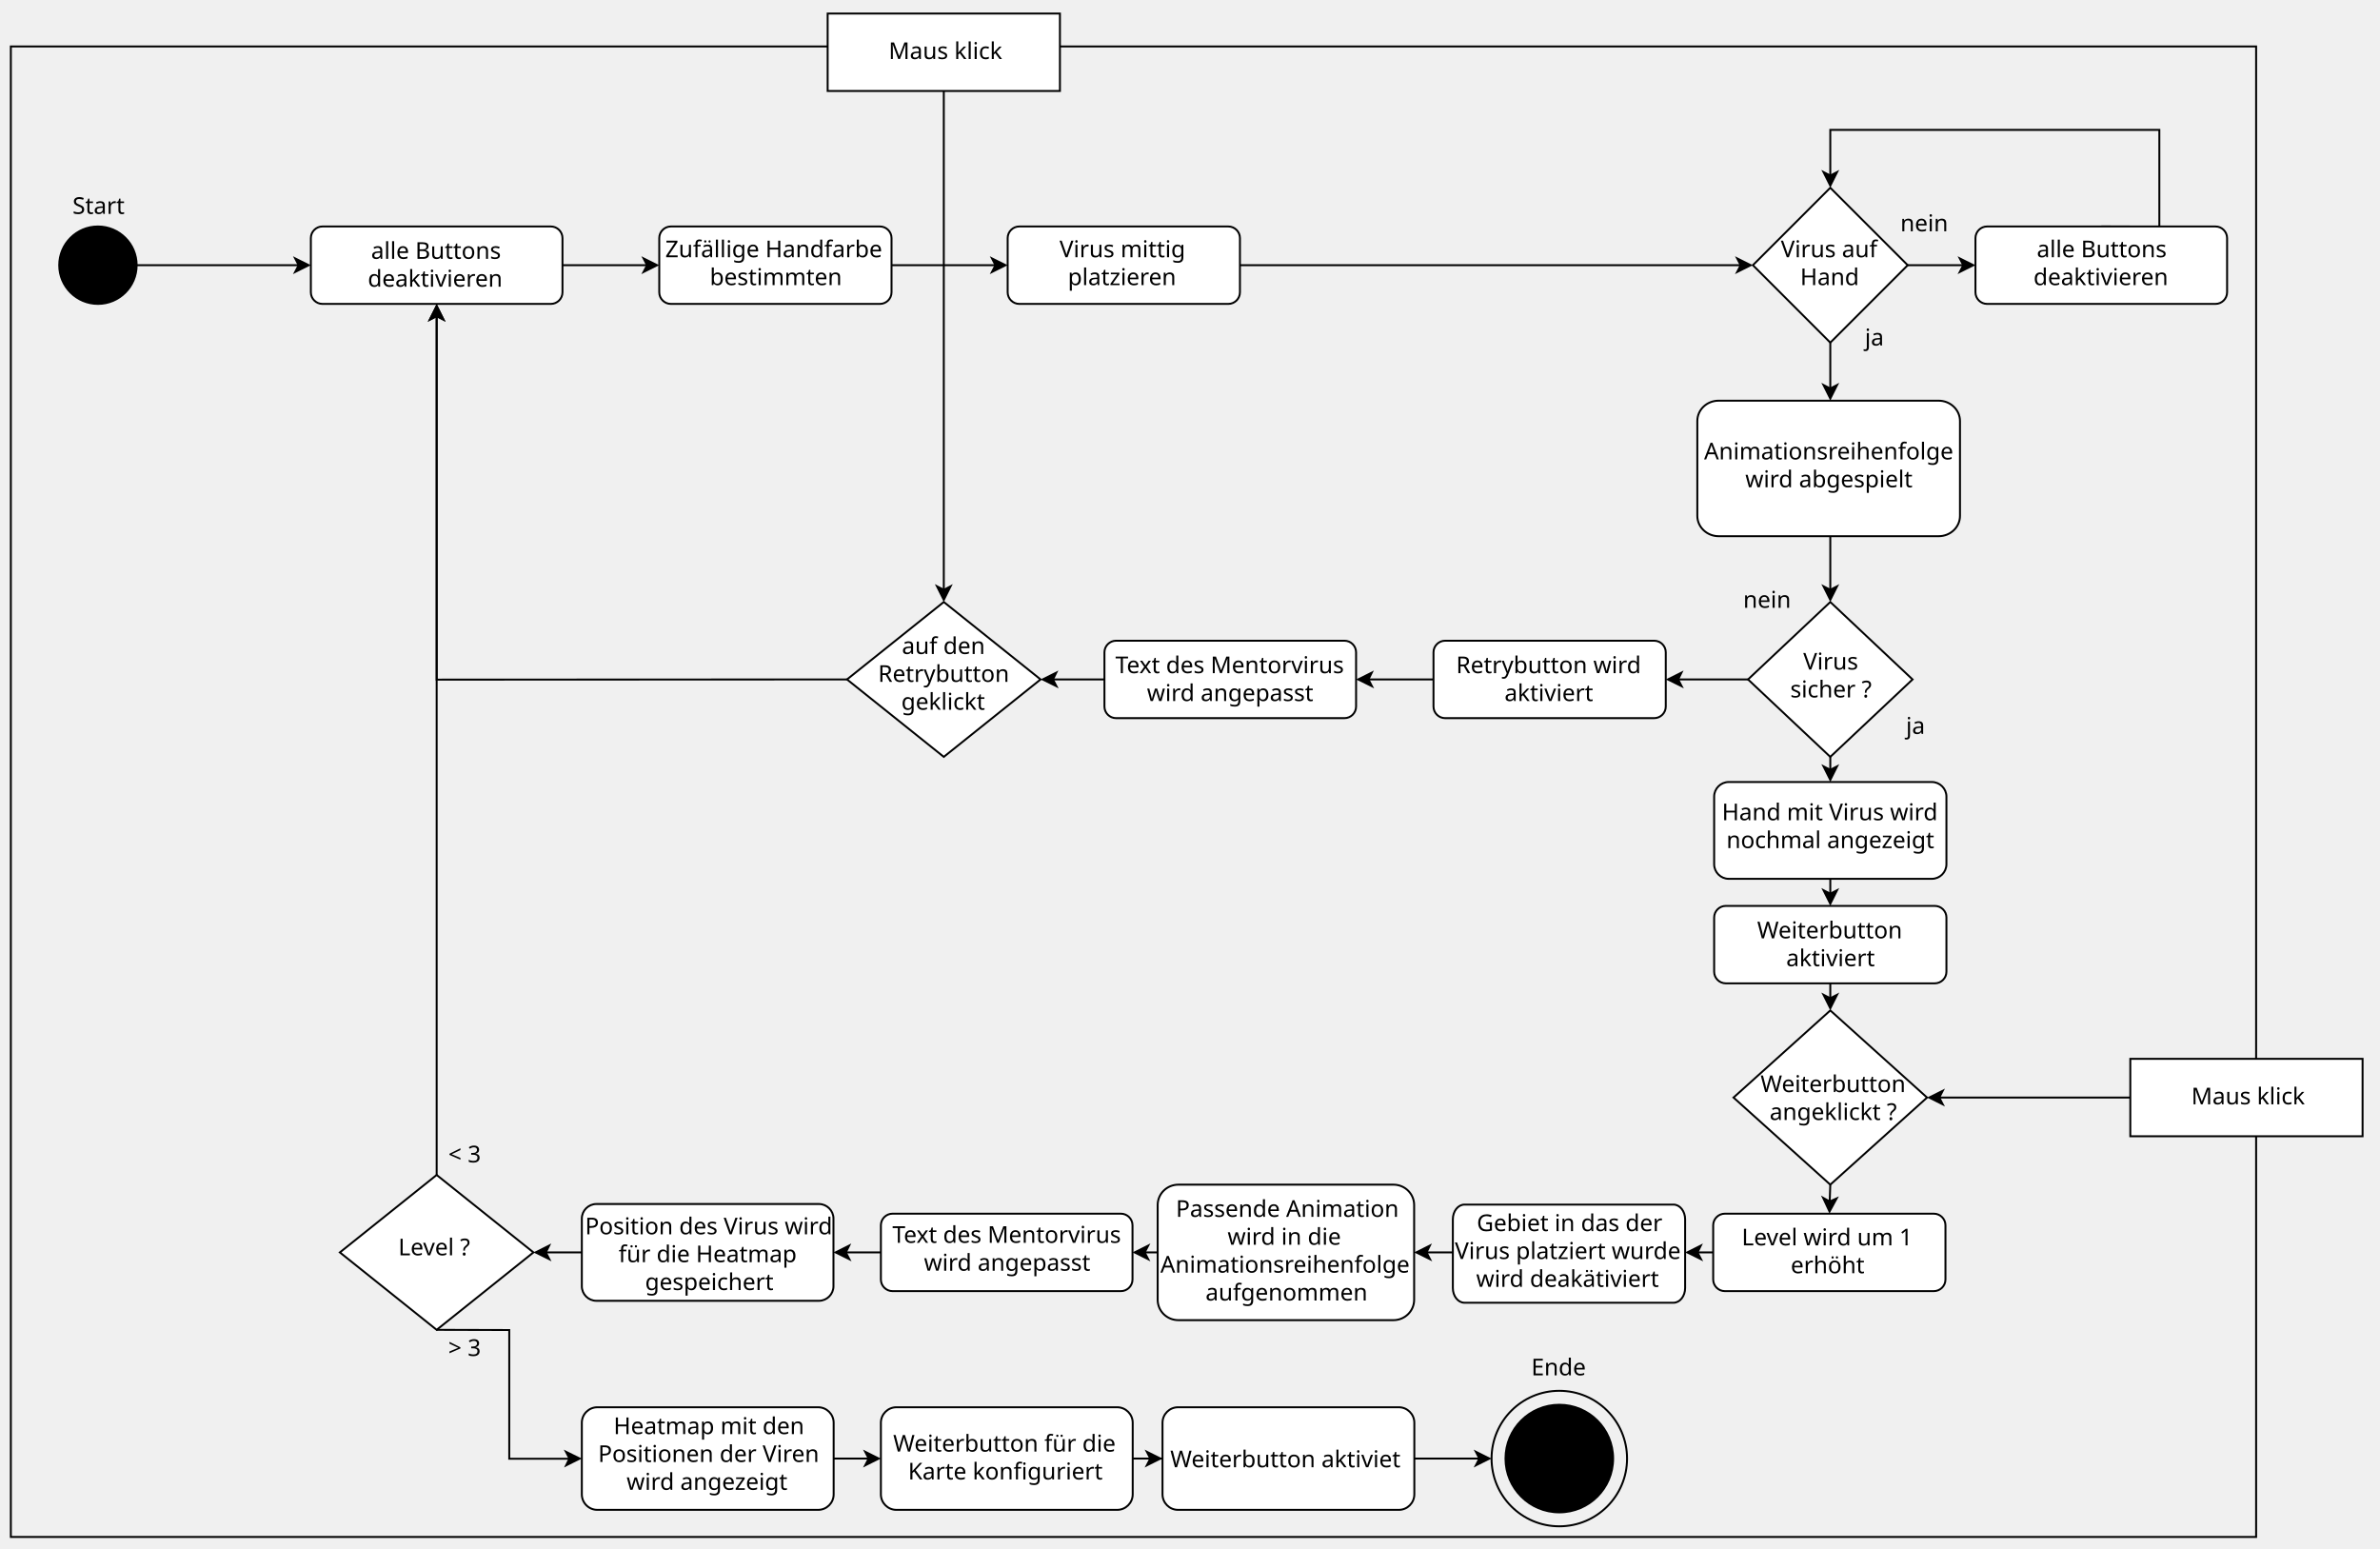
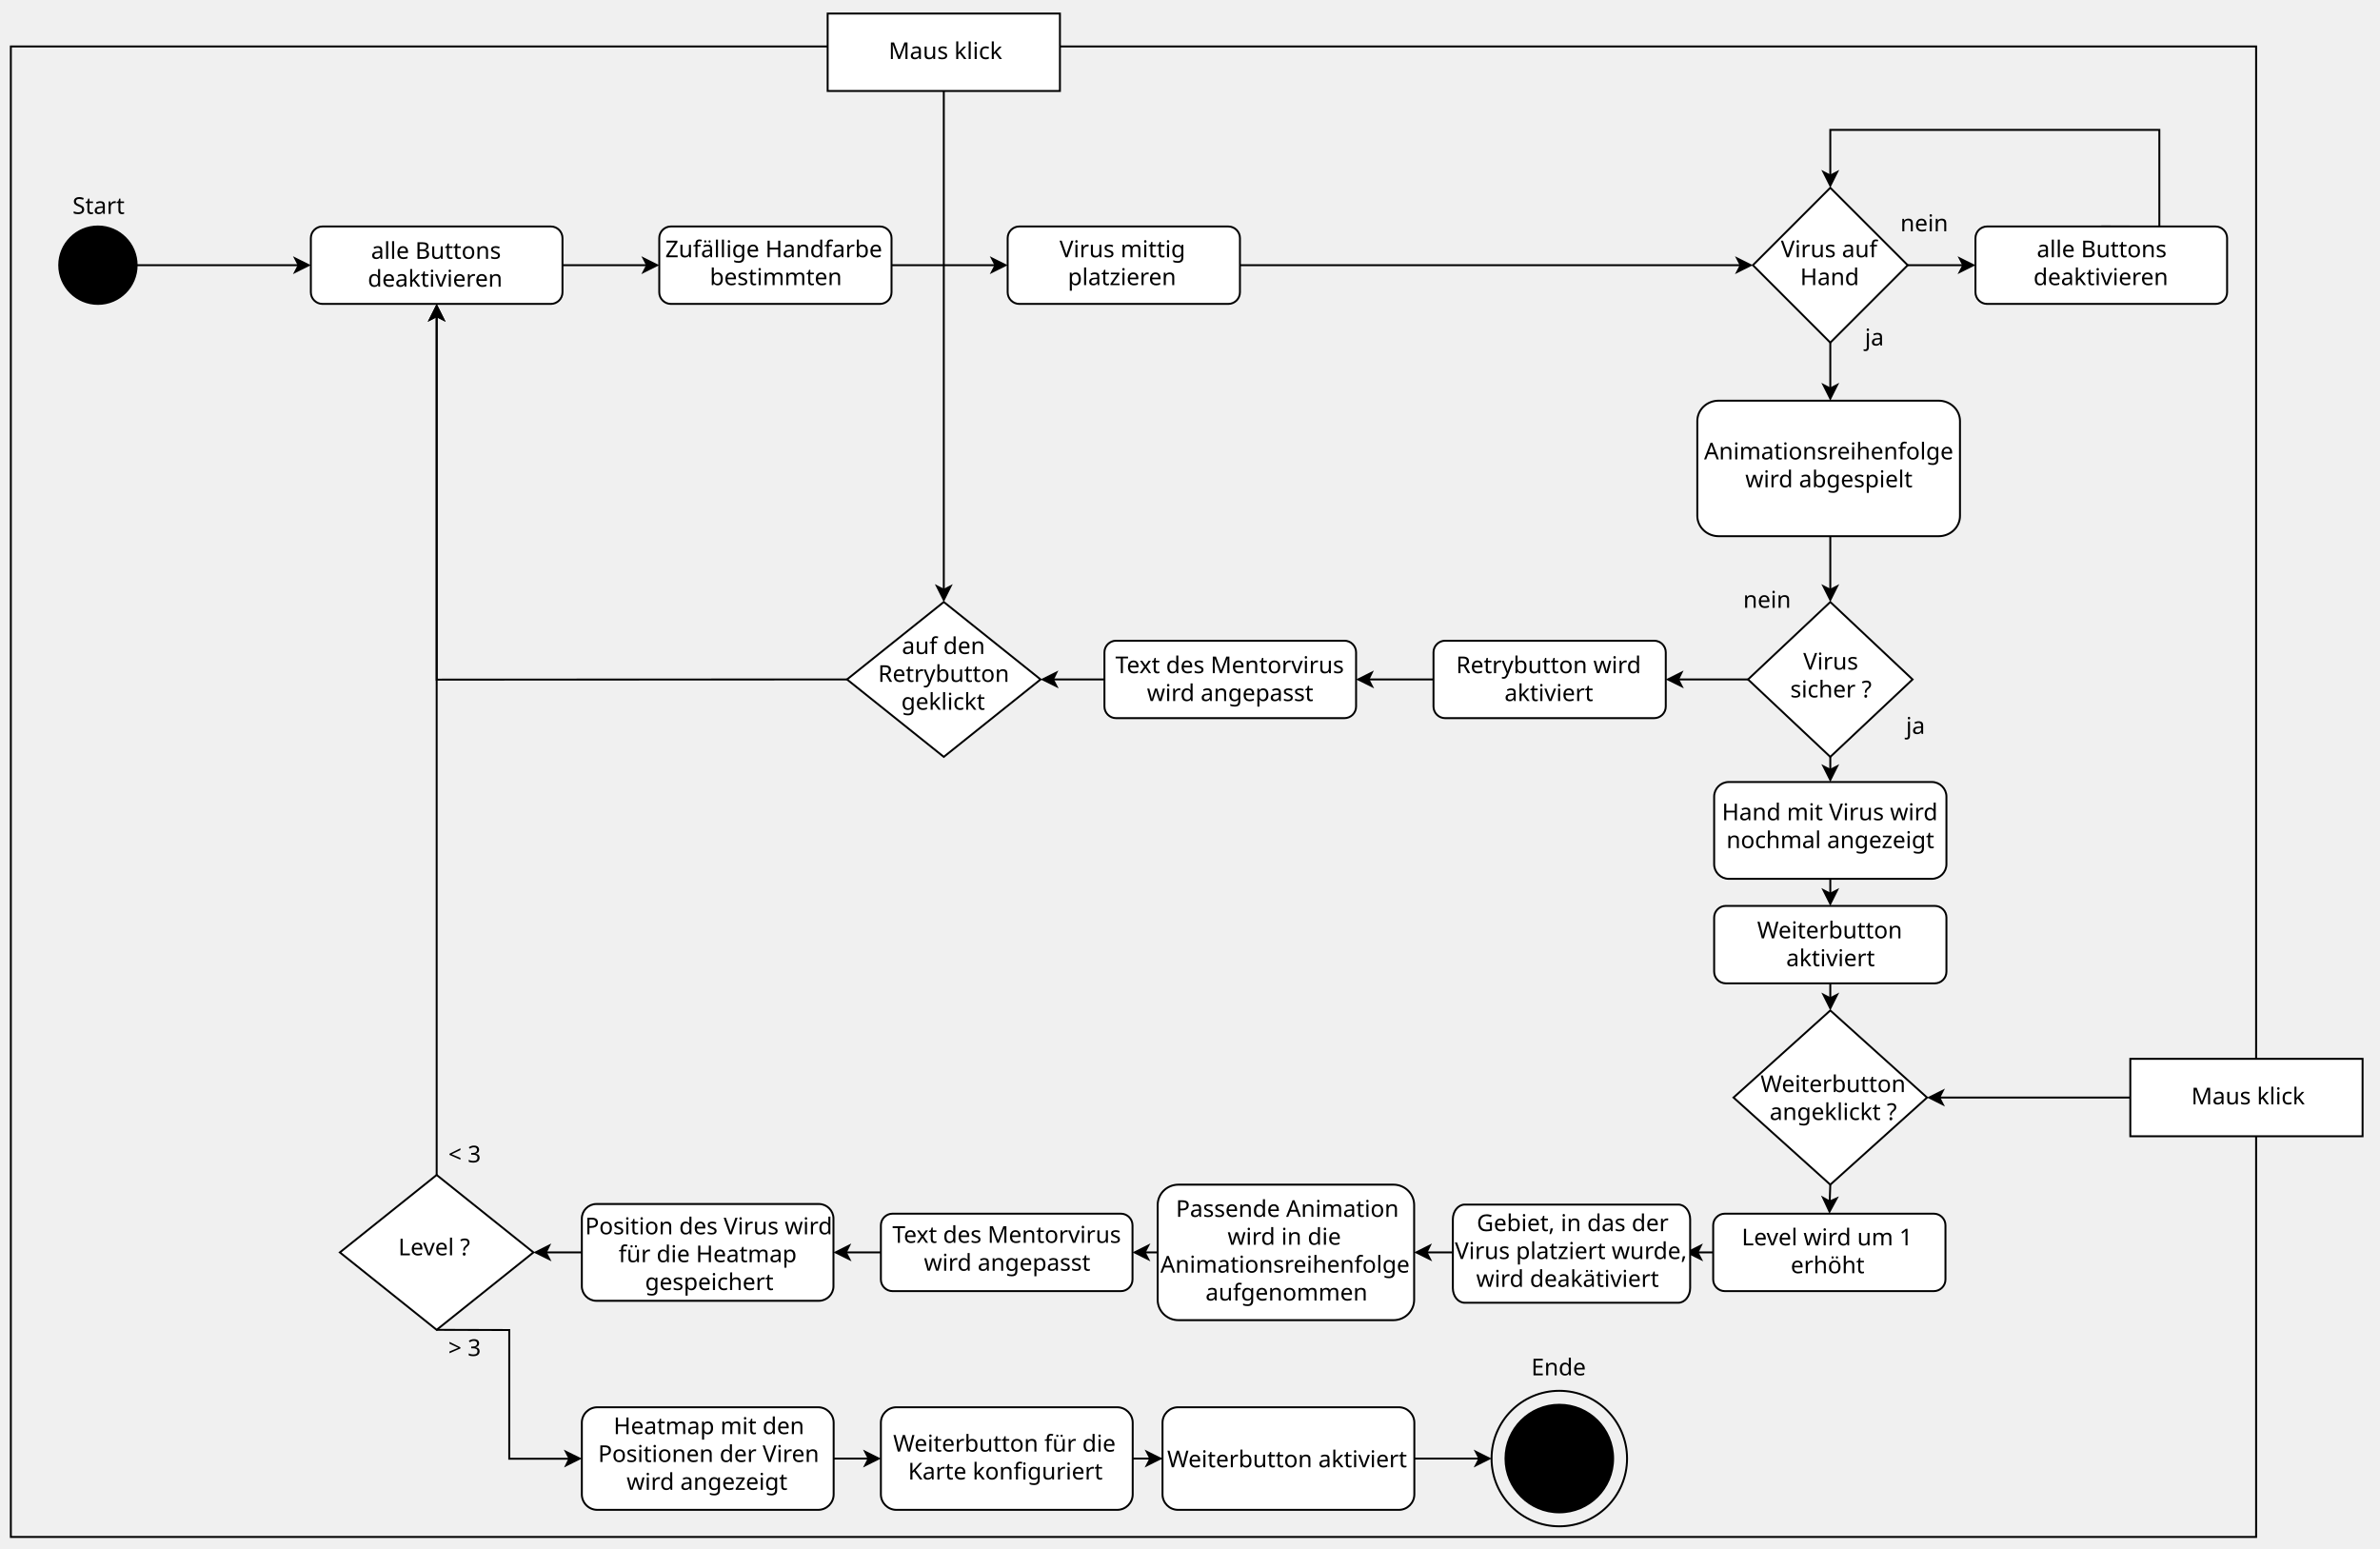
<svg xmlns="http://www.w3.org/2000/svg" version="1.1" id="Ebene_1" x="0px" y="0px" viewBox="0 0 1229.6 799.9" style="enable-background:new 0 0 1229.6 799.9;" xml:space="preserve">
  <style type="text/css">
	.st0{fill:none;stroke:#000000;}
	.st1{fill:none;stroke:#000000;stroke-miterlimit:10;}
	.st2{stroke:#000000;stroke-miterlimit:10;}
	.st3{fill:#FFFFFF;stroke:#000000;}
	.st4{stroke:#000000;}
	.st5{fill:none;}
	.st6{font-family:'FrutigerCE-Roman';}
	.st7{font-size:12px;}
	.st8{fill:#FFFFFF;stroke:#000000;stroke-miterlimit:10;}
</style>
  <rect x="5.6" y="24" pointer-events="all" class="st0" width="1160" height="770" />
  <path pointer-events="stroke" class="st1" d="M460.6,137h53.6" />
  <path pointer-events="all" class="st2" d="M519.5,137l-7,3.5l1.8-3.5l-1.8-3.5L519.5,137z" />
  <path pointer-events="all" class="st3" d="M346.6,117h108c3.3,0,6,2.7,6,6v28c0,3.3-2.7,6-6,6h-108c-3.3,0-6-2.7-6-6v-28  C340.6,119.7,343.3,117,346.6,117z" />
  <path pointer-events="stroke" class="st1" d="M640.6,137h258.6" />
  <path pointer-events="all" class="st2" d="M904.5,137l-7,3.5l1.8-3.5l-1.8-3.5L904.5,137z" />
  <path pointer-events="all" class="st3" d="M526.6,117h108c3.3,0,6,2.7,6,6v28c0,3.3-2.7,6-6,6h-108c-3.3,0-6-2.7-6-6v-28  C520.6,119.7,523.3,117,526.6,117z" />
  <path pointer-events="stroke" class="st1" d="M70.6,137h83.6" />
  <path pointer-events="all" class="st2" d="M159.5,137l-7,3.5l1.8-3.5l-1.8-3.5L159.5,137z" />
  <ellipse pointer-events="all" class="st4" cx="50.6" cy="137" rx="20" ry="20" />
  <rect x="785.6" y="697" pointer-events="all" class="st5" width="40" height="20" />
  <g transform="translate(-0.5 -0.5)">
    <text transform="matrix(1 0 0 1 791.615 711)" class="st6 st7">Ende</text>
  </g>
  <rect x="948.1" y="165" pointer-events="all" class="st5" width="40" height="20" />
  <g transform="translate(-0.5 -0.5)">
    <text transform="matrix(1 0 0 1 963.9578 179)" class="st6 st7">ja</text>
  </g>
  <rect x="1005.6" y="371" pointer-events="all" class="st5" width="40" height="20" />
  <g transform="translate(-0.5 -0.5)">
    <text transform="matrix(1 0 0 1 985.213 379.6563)" class="st6 st7">ja</text>
  </g>
  <path pointer-events="stroke" class="st1" d="M885.1,647H877" />
  <path pointer-events="all" class="st2" d="M871.7,647l7-3.5L877,647l1.8,3.5L871.7,647z" />
  <path pointer-events="all" class="st3" d="M891.1,627h108c3.3,0,6,2.7,6,6v28c0,3.3-2.7,6-6,6h-108c-3.3,0-6-2.7-6-6v-28  C885.1,629.7,887.8,627,891.1,627z" />
  <path pointer-events="stroke" class="st1" d="M945.6,508v7.6" />
  <path pointer-events="all" class="st2" d="M945.6,520.9l-3.5-7l3.5,1.8l3.5-1.8L945.6,520.9z" />
  <path pointer-events="all" class="st3" d="M891.6,468h108c3.3,0,6,2.7,6,6v28c0,3.3-2.7,6-6,6h-108c-3.3,0-6-2.7-6-6v-28  C885.6,470.7,888.3,468,891.6,468z" />
  <path pointer-events="stroke" class="st1" d="M750.6,647H737" />
  <path pointer-events="all" class="st2" d="M731.7,647l7-3.5L737,647l1.8,3.5L731.7,647z" />
-   <path pointer-events="all" class="st3" d="M756.6,622.3h108c3.3,0,6,3.4,6,7.6v35.5c0,4.2-2.7,7.6-6,7.6h-108c-3.3,0-6-3.4-6-7.6  v-35.5C750.6,625.7,753.3,622.3,756.6,622.3z" />
+   <path pointer-events="all" class="st3" d="M756.7,622.3h110.4c3.4,0,6.1,3.4,6.1,7.6v35.5c0,4.2-2.8,7.6-6.1,7.6H756.7  c-3.4,0-6.1-3.4-6.1-7.6v-35.5C750.6,625.7,753.4,622.3,756.7,622.3z" />
  <path pointer-events="stroke" class="st1" d="M600.6,647h-9.1" />
  <path pointer-events="all" class="st2" d="M586.2,647l7-3.5l-1.8,3.5l1.8,3.5L586.2,647z" />
  <path pointer-events="all" class="st3" d="M608.8,612h111.1c5.9,0,10.7,4.7,10.7,10.5v49c0,5.8-4.8,10.5-10.7,10.5H608.8  c-5.9,0-10.7-4.7-10.7-10.5v-49C598.1,616.7,602.9,612,608.8,612z" />
  <path pointer-events="stroke" class="st1" d="M945.6,277v27.6" />
  <path pointer-events="all" class="st2" d="M945.6,309.9l-3.5-7l3.5,1.8l3.5-1.8L945.6,309.9z" />
  <path pointer-events="all" class="st3" d="M887.9,207h113.7c6,0,11,4.7,11,10.5v49c0,5.8-4.9,10.5-11,10.5H887.9  c-6,0-11-4.7-11-10.5v-49C876.9,211.7,881.8,207,887.9,207z" />
  <path pointer-events="stroke" class="st1" d="M740.6,351H707" />
  <path pointer-events="all" class="st2" d="M701.7,351l7-3.5L707,351l1.8,3.5L701.7,351z" />
  <path pointer-events="all" class="st3" d="M746.6,331h108c3.3,0,6,2.7,6,6v28c0,3.3-2.7,6-6,6h-108c-3.3,0-6-2.7-6-6v-28  C740.6,333.7,743.3,331,746.6,331z" />
  <rect x="885.1" y="297" pointer-events="all" class="st5" width="40" height="20" />
  <g transform="translate(-0.5 -0.5)">
    <text transform="matrix(1 0 0 1 901.0924 314.5)" class="st6 st7">nein</text>
  </g>
  <path pointer-events="all" class="st8" d="M945.6,311l42.5,40l-42.5,40l-42.5-40L945.6,311z" />
  <rect x="916.9" y="340" pointer-events="all" class="st5" width="58.4" height="20" />
  <path pointer-events="stroke" class="st1" d="M455.1,647H437" />
  <path pointer-events="all" class="st2" d="M431.7,647l7-3.5L437,647l1.8,3.5L431.7,647z" />
  <path pointer-events="all" class="st3" d="M461.1,627h118c3.3,0,6,2.7,6,6v28c0,3.3-2.7,6-6,6h-118c-3.3,0-6-2.7-6-6v-28  C455.1,629.7,457.8,627,461.1,627z" />
  <path pointer-events="stroke" class="st1" d="M570.6,351H544" />
  <path pointer-events="all" class="st2" d="M538.7,351l7-3.5L544,351l1.8,3.5L538.7,351z" />
  <path pointer-events="all" class="st3" d="M576.6,331h118c3.3,0,6,2.7,6,6v28c0,3.3-2.7,6-6,6h-118c-3.3,0-6-2.7-6-6v-28  C570.6,333.7,573.3,331,576.6,331z" />
  <path pointer-events="stroke" class="st1" d="M225.6,607V163.4" />
  <path pointer-events="all" class="st2" d="M225.6,158.1l3.5,7l-3.5-1.8l-3.5,1.8L225.6,158.1z" />
-   <path pointer-events="stroke" class="st1" d="M225.6,687l37.5,0.1v66.5l31.1,0" />
+   <path pointer-events="stroke" class="st1" d="M225.6,687l37.5,0.1v66.5h31.1" />
  <path pointer-events="all" class="st2" d="M299.5,753.5l-7,3.5l1.7-3.5l-1.8-3.5L299.5,753.5z" />
  <path pointer-events="all" class="st8" d="M225.6,607l50,40l-50,40l-50-40L225.6,607z" />
  <g transform="translate(-0.5 -0.5)">
    <text transform="matrix(1 0 0 1 206.28 649)" class="st6 st7">Level ?</text>
  </g>
  <rect x="220.6" y="687" pointer-events="all" class="st5" width="40" height="20" />
  <g transform="translate(-0.5 -0.5)">
    <text transform="matrix(1 0 0 1 232.1198 701)" class="st6 st7">&gt; 3</text>
  </g>
  <rect x="220.6" y="587" pointer-events="all" class="st5" width="40" height="20" />
  <g transform="translate(-0.5 -0.5)">
    <text transform="matrix(1 0 0 1 232.1198 601)" class="st6 st7">&lt; 3</text>
  </g>
  <path pointer-events="stroke" class="st1" d="M300.6,647H282" />
  <path pointer-events="all" class="st2" d="M276.7,647l7-3.5L282,647l1.8,3.5L276.7,647z" />
  <path pointer-events="all" class="st3" d="M308.1,622h115c4.1,0,7.5,3.4,7.5,7.5v35c0,4.1-3.4,7.5-7.5,7.5h-115  c-4.1,0-7.5-3.4-7.5-7.5v-35C300.6,625.4,304,622,308.1,622z" />
  <path pointer-events="stroke" class="st1" d="M430.6,753.5h18.1" />
  <path pointer-events="all" class="st2" d="M454,753.5l-7,3.5l1.8-3.5L447,750L454,753.5z" />
-   <path pointer-events="all" class="st3" d="M308.6,727h114.1c4.4,0,8,3.6,8,8V772c0,4.4-3.6,8-8,8H308.6c-4.4,0-8-3.6-8-8V735  C300.6,730.6,304.2,727,308.6,727z" />
+   <path pointer-events="all" class="st3" d="M308.6,727h114.1c4.4,0,8,3.6,8,8v37c0,4.4-3.6,8-8,8H308.6c-4.4,0-8-3.6-8-8v-37  C300.6,730.6,304.2,727,308.6,727z" />
  <path pointer-events="stroke" class="st1" d="M945.6,454v7.6" />
  <path pointer-events="all" class="st2" d="M945.6,466.9l-3.5-7l3.5,1.8l3.5-1.8L945.6,466.9z" />
  <path pointer-events="all" class="st3" d="M893.1,404h105c4.1,0,7.5,3.4,7.5,7.5v35c0,4.1-3.4,7.5-7.5,7.5h-105  c-4.1,0-7.5-3.4-7.5-7.5v-35C885.6,407.4,889,404,893.1,404z" />
  <path pointer-events="stroke" class="st1" d="M1100.6,567H1002" />
  <path pointer-events="all" class="st2" d="M996.7,567l7-3.5l-1.8,3.5l1.8,3.5L996.7,567z" />
  <rect x="1100.6" y="547" pointer-events="all" class="st3" width="120" height="40" />
  <g transform="translate(-0.5 -0.5)">
    <text transform="matrix(1 0 0 1 1132.623 571)" class="st6 st7">Maus klick</text>
  </g>
  <path pointer-events="stroke" class="st1" d="M945.6,612l-0.3,8.6" />
  <path pointer-events="all" class="st2" d="M945.2,625.9l-3.3-7.1l3.4,1.9l3.6-1.6L945.2,625.9z" />
  <path pointer-events="all" class="st8" d="M945.6,522l50,45l-50,45l-50-45L945.6,522z" />
-   <path pointer-events="stroke" class="st1" d="M585.1,753.5l20,0h-24.5h13.5" />
+   <path pointer-events="stroke" class="st1" d="M585.1,753.5h20h-24.5h13.5" />
  <path pointer-events="all" class="st2" d="M599.5,753.5l-7,3.5l1.8-3.5l-1.8-3.5L599.5,753.5z" />
-   <path pointer-events="all" class="st3" d="M463.1,727h114.1c4.4,0,8,3.6,8,8V772c0,4.4-3.6,8-8,8H463.1c-4.4,0-8-3.6-8-8V735  C455.1,730.6,458.7,727,463.1,727z" />
+   <path pointer-events="all" class="st3" d="M463.1,727h114.1c4.4,0,8,3.6,8,8v37c0,4.4-3.6,8-8,8H463.1c-4.4,0-8-3.6-8-8v-37  C455.1,730.6,458.7,727,463.1,727z" />
  <path pointer-events="stroke" class="st1" d="M730.6,753.5h33.6" />
  <path pointer-events="all" class="st2" d="M769.5,753.5l-7,3.5l1.8-3.5l-1.8-3.5L769.5,753.5z" />
-   <path pointer-events="all" class="st3" d="M608.6,727h114.1c4.4,0,8,3.6,8,8V772c0,4.4-3.6,8-8,8H608.6c-4.4,0-8-3.6-8-8V735  C600.6,730.6,604.2,727,608.6,727z" />
+   <path pointer-events="all" class="st3" d="M608.6,727h114.1c4.4,0,8,3.6,8,8v37c0,4.4-3.6,8-8,8H608.6c-4.4,0-8-3.6-8-8v-37  C600.6,730.6,604.2,727,608.6,727z" />
  <path pointer-events="stroke" class="st1" d="M437.6,351l-212,0.1V163.4" />
  <path pointer-events="all" class="st2" d="M225.6,158.1l3.5,7l-3.5-1.8l-3.5,1.8L225.6,158.1z" />
  <path pointer-events="all" class="st8" d="M487.6,311l50,40l-50,40l-50-40L487.6,311z" />
  <path pointer-events="stroke" class="st1" d="M487.6,47v257.6" />
  <path pointer-events="all" class="st2" d="M487.6,309.9l-3.5-7l3.5,1.8l3.5-1.8L487.6,309.9z" />
  <rect x="427.6" y="7" pointer-events="all" class="st3" width="120" height="40" />
  <g transform="translate(-0.5 -0.5)">
    <text transform="matrix(1 0 0 1 459.6228 31)" class="st6 st7">Maus klick</text>
  </g>
  <path pointer-events="all" class="st8" d="M945.6,97l40,40l-40,40l-40-40L945.6,97z" />
  <rect x="918.6" y="131" pointer-events="all" class="st5" width="55" height="11" />
  <rect x="973.6" y="106" pointer-events="all" class="st5" width="40" height="20" />
  <g transform="translate(-0.5 -0.5)">
    <text transform="matrix(1 0 0 1 982.2839 120)" class="st6 st7">nein</text>
  </g>
  <path pointer-events="stroke" class="st1" d="M1085.6,117l30,0.1v-50h-170v23.5" />
  <path pointer-events="all" class="st2" d="M945.6,95.9l-3.5-7l3.5,1.8l3.5-1.8L945.6,95.9z" />
  <path pointer-events="all" class="st3" d="M1026.6,117h118c3.3,0,6,2.7,6,6v28c0,3.3-2.7,6-6,6h-118c-3.3,0-6-2.7-6-6v-28  C1020.6,119.7,1023.3,117,1026.6,117z" />
  <path pointer-events="stroke" class="st1" d="M290.6,137h43.6" />
  <path pointer-events="all" class="st2" d="M339.5,137l-7,3.5l1.8-3.5l-1.8-3.5L339.5,137z" />
  <path pointer-events="all" class="st3" d="M166.6,117h118c3.3,0,6,2.7,6,6v28c0,3.3-2.7,6-6,6h-118c-3.3,0-6-2.7-6-6v-28  C160.6,119.7,163.3,117,166.6,117z" />
  <g transform="translate(-0.5 -0.5)">
    <rect x="160" y="125.2" class="st5" width="131.1" height="26.2" />
-     <text transform="matrix(1 0 0 1 192.2258 134.2129)">
-       <tspan x="0" y="0" class="st6 st7">alle Buttons</tspan>
-       <tspan x="-1.7" y="14.4" class="st6 st7">deaktivieren</tspan>
-     </text>
+     <text transform="matrix(1 0 0 1 192.2258 134.2129)" class="st6 st7">alle Buttons</text>
+     <text transform="matrix(1 0 0 1 190.5258 148.6129)" class="st6 st7">deaktivieren</text>
  </g>
  <g transform="translate(-0.5 -0.5)">
    <rect x="340" y="124.4" class="st5" width="121.1" height="26.2" />
-     <text transform="matrix(1 0 0 1 344.216 133.3937)">
-       <tspan x="0" y="0" class="st6 st7">Zufällige Handfarbe </tspan>
-       <tspan x="23" y="14.4" class="st6 st7">bestimmten</tspan>
-     </text>
+     <text transform="matrix(1 0 0 1 344.216 133.3937)" class="st6 st7">Zufällige Handfarbe </text>
+     <text transform="matrix(1 0 0 1 367.216 147.7937)" class="st6 st7">bestimmten</text>
  </g>
  <g transform="translate(-0.5 -0.5)">
    <rect x="520" y="124.4" class="st5" width="121.1" height="26.2" />
-     <text transform="matrix(1 0 0 1 547.892 133.3937)">
-       <tspan x="0" y="0" class="st6 st7">Virus mittig</tspan>
-       <tspan x="4.3" y="14.4" class="st6 st7">platzieren</tspan>
-     </text>
+     <text transform="matrix(1 0 0 1 547.892 133.3937)" class="st6 st7">Virus mittig</text>
+     <text transform="matrix(1 0 0 1 552.192 147.7937)" class="st6 st7">platzieren</text>
  </g>
  <g transform="translate(-0.5 -0.5)">
    <rect x="1021.1" y="124.4" class="st5" width="130" height="26.2" />
-     <text transform="matrix(1 0 0 1 1052.786 133.3937)">
-       <tspan x="0" y="0" class="st6 st7">alle Buttons</tspan>
-       <tspan x="-1.7" y="14.4" class="st6 st7">deaktivieren</tspan>
-     </text>
+     <text transform="matrix(1 0 0 1 1052.786 133.3937)" class="st6 st7">alle Buttons</text>
+     <text transform="matrix(1 0 0 1 1051.086 147.7937)" class="st6 st7">deaktivieren</text>
  </g>
  <g transform="translate(-0.5 -0.5)">
    <rect x="880.6" y="228.8" class="st5" width="130" height="26.2" />
-     <text transform="matrix(1 0 0 1 880.8887 237.8337)">
-       <tspan x="0" y="0" class="st6 st7">Animationsreihenfolge </tspan>
-       <tspan x="21.3" y="14.4" class="st6 st7">wird abgespielt </tspan>
-     </text>
+     <text transform="matrix(1 0 0 1 880.8887 237.8337)" class="st6 st7">Animationsreihenfolge </text>
+     <text transform="matrix(1 0 0 1 902.1887 252.2337)" class="st6 st7">wird abgespielt </text>
  </g>
  <g transform="translate(-0.5 -0.5)">
    <rect x="904.2" y="337.4" class="st5" width="83.9" height="26.2" />
-     <text transform="matrix(1 0 0 1 932.1237 346.3937)">
-       <tspan x="0" y="0" class="st6 st7">Virus</tspan>
-       <tspan x="-6.7" y="14.4" class="st6 st7">sicher ? </tspan>
-     </text>
+     <text transform="matrix(1 0 0 1 932.1238 346.3937)" class="st6 st7">Virus</text>
+     <text transform="matrix(1 0 0 1 925.4237 360.7937)" class="st6 st7">sicher ? </text>
  </g>
  <g transform="translate(-0.5 -0.5)">
    <rect x="906.1" y="124.4" class="st5" width="78.9" height="26.2" />
-     <text transform="matrix(1 0 0 1 920.5598 133.3932)">
-       <tspan x="0" y="0" class="st6 st7">Virus auf </tspan>
-       <tspan x="10" y="14.4" class="st6 st7">Hand</tspan>
-     </text>
+     <text transform="matrix(1 0 0 1 920.5598 133.3932)" class="st6 st7">Virus auf </text>
+     <text transform="matrix(1 0 0 1 930.5598 147.7932)" class="st6 st7">Hand</text>
  </g>
  <path pointer-events="stroke" class="st1" d="M945.6,177v23.6" />
  <path pointer-events="all" class="st2" d="M945.6,205.9l-3.5-7l3.5,1.8l3.5-1.8L945.6,205.9z" />
  <path pointer-events="stroke" class="st1" d="M985.6,137h28.6" />
  <path pointer-events="all" class="st2" d="M1019.5,137l-7,3.5l1.8-3.5l-1.8-3.5L1019.5,137z" />
  <path pointer-events="stroke" class="st1" d="M225.6,157L225.6,157" />
  <path pointer-events="all" class="st2" d="M225.6,157L225.6,157L225.6,157L225.6,157z" />
  <path pointer-events="stroke" class="st1" d="M945.6,391v6.6" />
  <path pointer-events="all" class="st2" d="M945.6,402.9l-3.5-7l3.5,1.8l3.5-1.8L945.6,402.9z" />
  <ellipse pointer-events="all" class="st0" cx="805.6" cy="753.5" rx="35" ry="35" />
  <ellipse pointer-events="all" class="st4" cx="805.6" cy="753.5" rx="27.8" ry="27.8" />
  <path pointer-events="stroke" class="st1" d="M903.1,351H867" />
  <path pointer-events="all" class="st2" d="M861.7,351l7-3.5L867,351l1.8,3.5L861.7,351z" />
  <rect x="30.6" y="97" pointer-events="all" class="st5" width="40" height="20" />
  <g transform="translate(-0.5 -0.5)">
    <text transform="matrix(1 0 0 1 37.9568 111)" class="st6 st7">Start</text>
  </g>
  <rect x="886.6" y="414.7" class="st5" width="118.1" height="29.3" />
-   <text transform="matrix(1 0 0 1 889.6185 423.7414)">
-     <tspan x="0" y="0" class="st6 st7">Hand mit Virus wird </tspan>
-     <tspan x="2.3" y="14.4" class="st6 st7">nochmal angezeigt</tspan>
-   </text>
+   <text transform="matrix(1 0 0 1 889.6185 423.7414)" class="st6 st7">Hand mit Virus wird </text>
+   <text transform="matrix(1 0 0 1 891.9185 438.1414)" class="st6 st7">nochmal angezeigt</text>
  <rect x="887.1" y="475.7" class="st5" width="118.1" height="24.5" />
-   <text transform="matrix(1 0 0 1 907.8184 484.7424)">
-     <tspan x="0" y="0" class="st6 st7">Weiterbutton</tspan>
-     <tspan x="15" y="14.4" class="st6 st7">aktiviert</tspan>
-   </text>
+   <text transform="matrix(1 0 0 1 907.8184 484.7424)" class="st6 st7">Weiterbutton</text>
+   <text transform="matrix(1 0 0 1 922.8184 499.1424)" class="st6 st7">aktiviert</text>
  <rect x="741.6" y="338.8" class="st5" width="118.1" height="24.5" />
-   <text transform="matrix(1 0 0 1 752.2923 347.7598)">
-     <tspan x="0" y="0" class="st6 st7">Retrybutton wird </tspan>
-     <tspan x="25" y="14.4" class="st6 st7">aktiviert</tspan>
-   </text>
+   <text transform="matrix(1 0 0 1 752.2922 347.7598)" class="st6 st7">Retrybutton wird </text>
+   <text transform="matrix(1 0 0 1 777.2922 362.1598)" class="st6 st7">aktiviert</text>
  <rect x="570.6" y="338.8" class="st5" width="128.6" height="24.5" />
-   <text transform="matrix(1 0 0 1 576.2513 347.7589)">
-     <tspan x="0" y="0" class="st6 st7">Text des Mentorvirus </tspan>
-     <tspan x="16.3" y="14.4" class="st6 st7">wird angepasst</tspan>
-   </text>
+   <text transform="matrix(1 0 0 1 576.2513 347.7589)" class="st6 st7">Text des Mentorvirus </text>
+   <text transform="matrix(1 0 0 1 592.5513 362.1589)" class="st6 st7">wird angepasst</text>
  <rect x="444.3" y="328.9" class="st5" width="86.7" height="40.6" />
-   <text transform="matrix(1 0 0 1 465.9561 337.8584)">
-     <tspan x="0" y="0" class="st6 st7">auf den </tspan>
-     <tspan x="-12.3" y="14.4" class="st6 st7">Retrybutton </tspan>
-     <tspan x="-0.3" y="28.8" class="st6 st7">geklickt</tspan>
-   </text>
+   <text transform="matrix(1 0 0 1 465.9561 337.8584)" class="st6 st7">auf den </text>
+   <text transform="matrix(1 0 0 1 453.6561 352.2584)" class="st6 st7">Retrybutton </text>
+   <text transform="matrix(1 0 0 1 465.6561 366.6584)" class="st6 st7">geklickt</text>
  <rect x="888.8" y="555.2" class="st5" width="118.1" height="29.3" />
-   <text transform="matrix(1 0 0 1 909.5584 564.1874)">
-     <tspan x="0" y="0" class="st6 st7">Weiterbutton </tspan>
-     <tspan x="4.7" y="14.4" class="st6 st7">angeklickt ? </tspan>
-   </text>
+   <text transform="matrix(1 0 0 1 909.5583 564.1874)" class="st6 st7">Weiterbutton </text>
+   <text transform="matrix(1 0 0 1 914.2584 578.5874)" class="st6 st7">angeklickt ? </text>
  <rect x="885.1" y="634.4" class="st5" width="118.1" height="29.3" />
-   <text transform="matrix(1 0 0 1 899.8416 643.3624)">
-     <tspan x="0" y="0" class="st6 st7">Level wird um 1 </tspan>
-     <tspan x="25.3" y="14.4" class="st6 st7">erhöht</tspan>
-   </text>
+   <text transform="matrix(1 0 0 1 899.8416 643.3624)" class="st6 st7">Level wird um 1 </text>
+   <text transform="matrix(1 0 0 1 925.1416 657.7625)" class="st6 st7">erhöht</text>
  <rect x="455.1" y="633.1" class="st5" width="129.2" height="29.3" />
-   <text transform="matrix(1 0 0 1 461.054 642.0612)">
-     <tspan x="0" y="0" class="st6 st7">Text des Mentorvirus </tspan>
-     <tspan x="16.3" y="14.4" class="st6 st7">wird angepasst</tspan>
-   </text>
+   <text transform="matrix(1 0 0 1 461.054 642.0612)" class="st6 st7">Text des Mentorvirus </text>
+   <text transform="matrix(1 0 0 1 477.354 656.4612)" class="st6 st7">wird angepasst</text>
  <rect x="301" y="628.6" class="st5" width="129.2" height="43.4" />
-   <text transform="matrix(1 0 0 1 302.2796 637.6433)">
-     <tspan x="0" y="0" class="st6 st7">Position des Virus wird </tspan>
-     <tspan x="17.3" y="14.4" class="st6 st7">für die Heatmap </tspan>
-     <tspan x="31" y="28.8" class="st6 st7">gespeichert</tspan>
-   </text>
+   <text transform="matrix(1 0 0 1 302.2796 637.6433)" class="st6 st7">Position des Virus wird </text>
+   <text transform="matrix(1 0 0 1 319.5796 652.0433)" class="st6 st7">für die Heatmap </text>
+   <text transform="matrix(1 0 0 1 333.2796 666.4433)" class="st6 st7">gespeichert</text>
  <rect x="301.4" y="731.9" class="st5" width="129.2" height="43.4" />
-   <text transform="matrix(1 0 0 1 317.0072 740.8615)">
-     <tspan x="0" y="0" class="st6 st7">Heatmap mit den </tspan>
-     <tspan x="-8" y="14.4" class="st6 st7">Positionen der Viren </tspan>
-     <tspan x="6.7" y="28.8" class="st6 st7">wird angezeigt</tspan>
-   </text>
+   <text transform="matrix(1 0 0 1 317.0072 740.8615)" class="st6 st7">Heatmap mit den </text>
+   <text transform="matrix(1 0 0 1 309.0072 755.2615)" class="st6 st7">Positionen der Viren </text>
+   <text transform="matrix(1 0 0 1 323.7072 769.6615)" class="st6 st7">wird angezeigt</text>
  <rect x="455.5" y="740.9" class="st5" width="129.2" height="24.9" />
-   <text transform="matrix(1 0 0 1 461.4476 749.9045)">
-     <tspan x="0" y="0" class="st6 st7">Weiterbutton für die </tspan>
-     <tspan x="7.7" y="14.4" class="st6 st7">Karte konfiguriert</tspan>
-   </text>
+   <text transform="matrix(1 0 0 1 461.4476 749.9045)" class="st6 st7">Weiterbutton für die </text>
+   <text transform="matrix(1 0 0 1 469.1476 764.3044)" class="st6 st7">Karte konfiguriert</text>
  <rect x="601" y="749" class="st5" width="129.2" height="12.6" />
-   <text transform="matrix(1 0 0 1 604.6078 758.0005)" class="st6 st7">Weiterbutton aktiviet</text>
+   <text transform="matrix(1 0 0 1 602.9999 758.001)" class="st6 st7">Weiterbutton aktiviert</text>
  <rect x="751.6" y="627" class="st5" width="118.1" height="38.4" />
-   <text transform="matrix(1 0 0 1 762.9456 635.9997)">
-     <tspan x="0" y="0" class="st6 st7">Gebiet in das der </tspan>
-     <tspan x="-11.3" y="14.4" class="st6 st7">Virus platziert wurde </tspan>
-     <tspan x="-0.3" y="28.8" class="st6 st7">wird deakätiviert</tspan>
-   </text>
+   <text transform="matrix(1 0 0 1 762.9456 635.9997)" class="st6 st7">Gebiet, in das der </text>
+   <text transform="matrix(1 0 0 1 751.6456 650.3997)" class="st6 st7">Virus platziert wurde, </text>
+   <text transform="matrix(1 0 0 1 762.6456 664.7997)" class="st6 st7">wird deakätiviert</text>
  <rect x="598.6" y="619.6" class="st5" width="131.1" height="57.7" />
-   <text transform="matrix(1 0 0 1 607.5066 628.646)">
-     <tspan x="0" y="0" class="st6 st7">Passende Animation </tspan>
-     <tspan x="26.7" y="14.4" class="st6 st7">wird in die </tspan>
-     <tspan x="-8" y="28.8" class="st6 st7">Animationsreihenfolge </tspan>
-     <tspan x="15.3" y="43.2" class="st6 st7">aufgenommen</tspan>
-   </text>
+   <text transform="matrix(1 0 0 1 607.5066 628.646)" class="st6 st7">Passende Animation </text>
+   <text transform="matrix(1 0 0 1 634.2066 643.046)" class="st6 st7">wird in die </text>
+   <text transform="matrix(1 0 0 1 599.5066 657.446)" class="st6 st7">Animationsreihenfolge </text>
+   <text transform="matrix(1 0 0 1 622.8066 671.846)" class="st6 st7">aufgenommen</text>
</svg>
